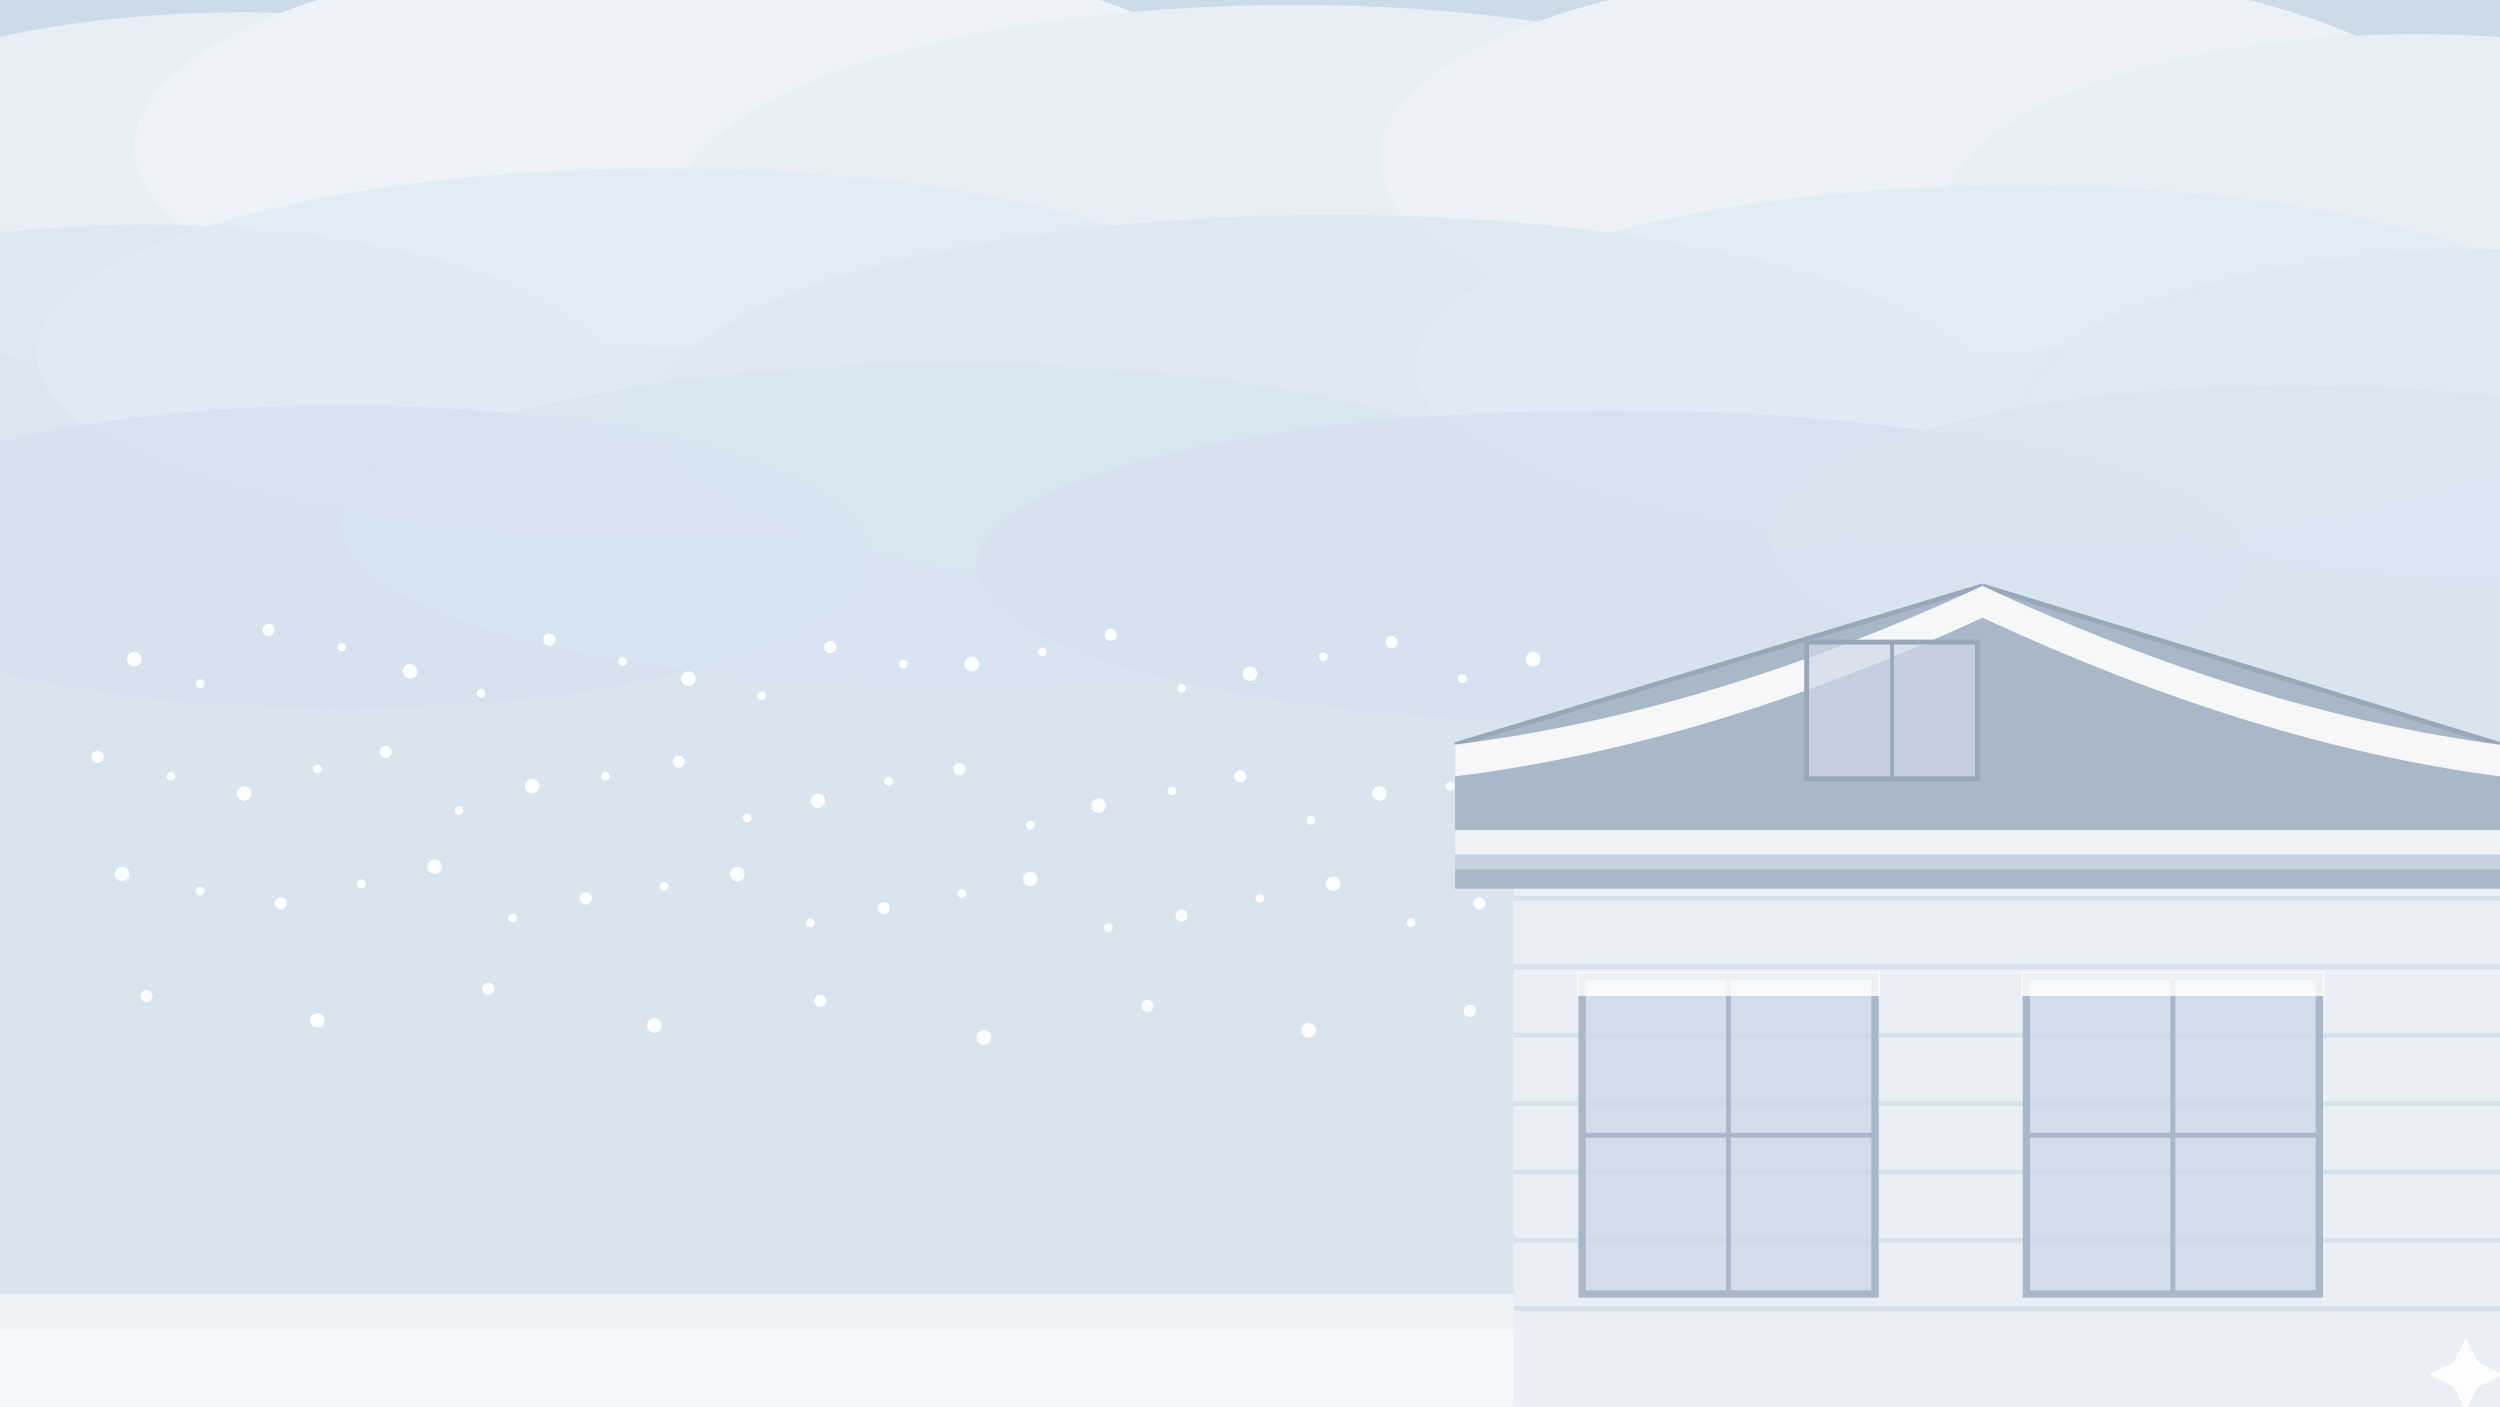
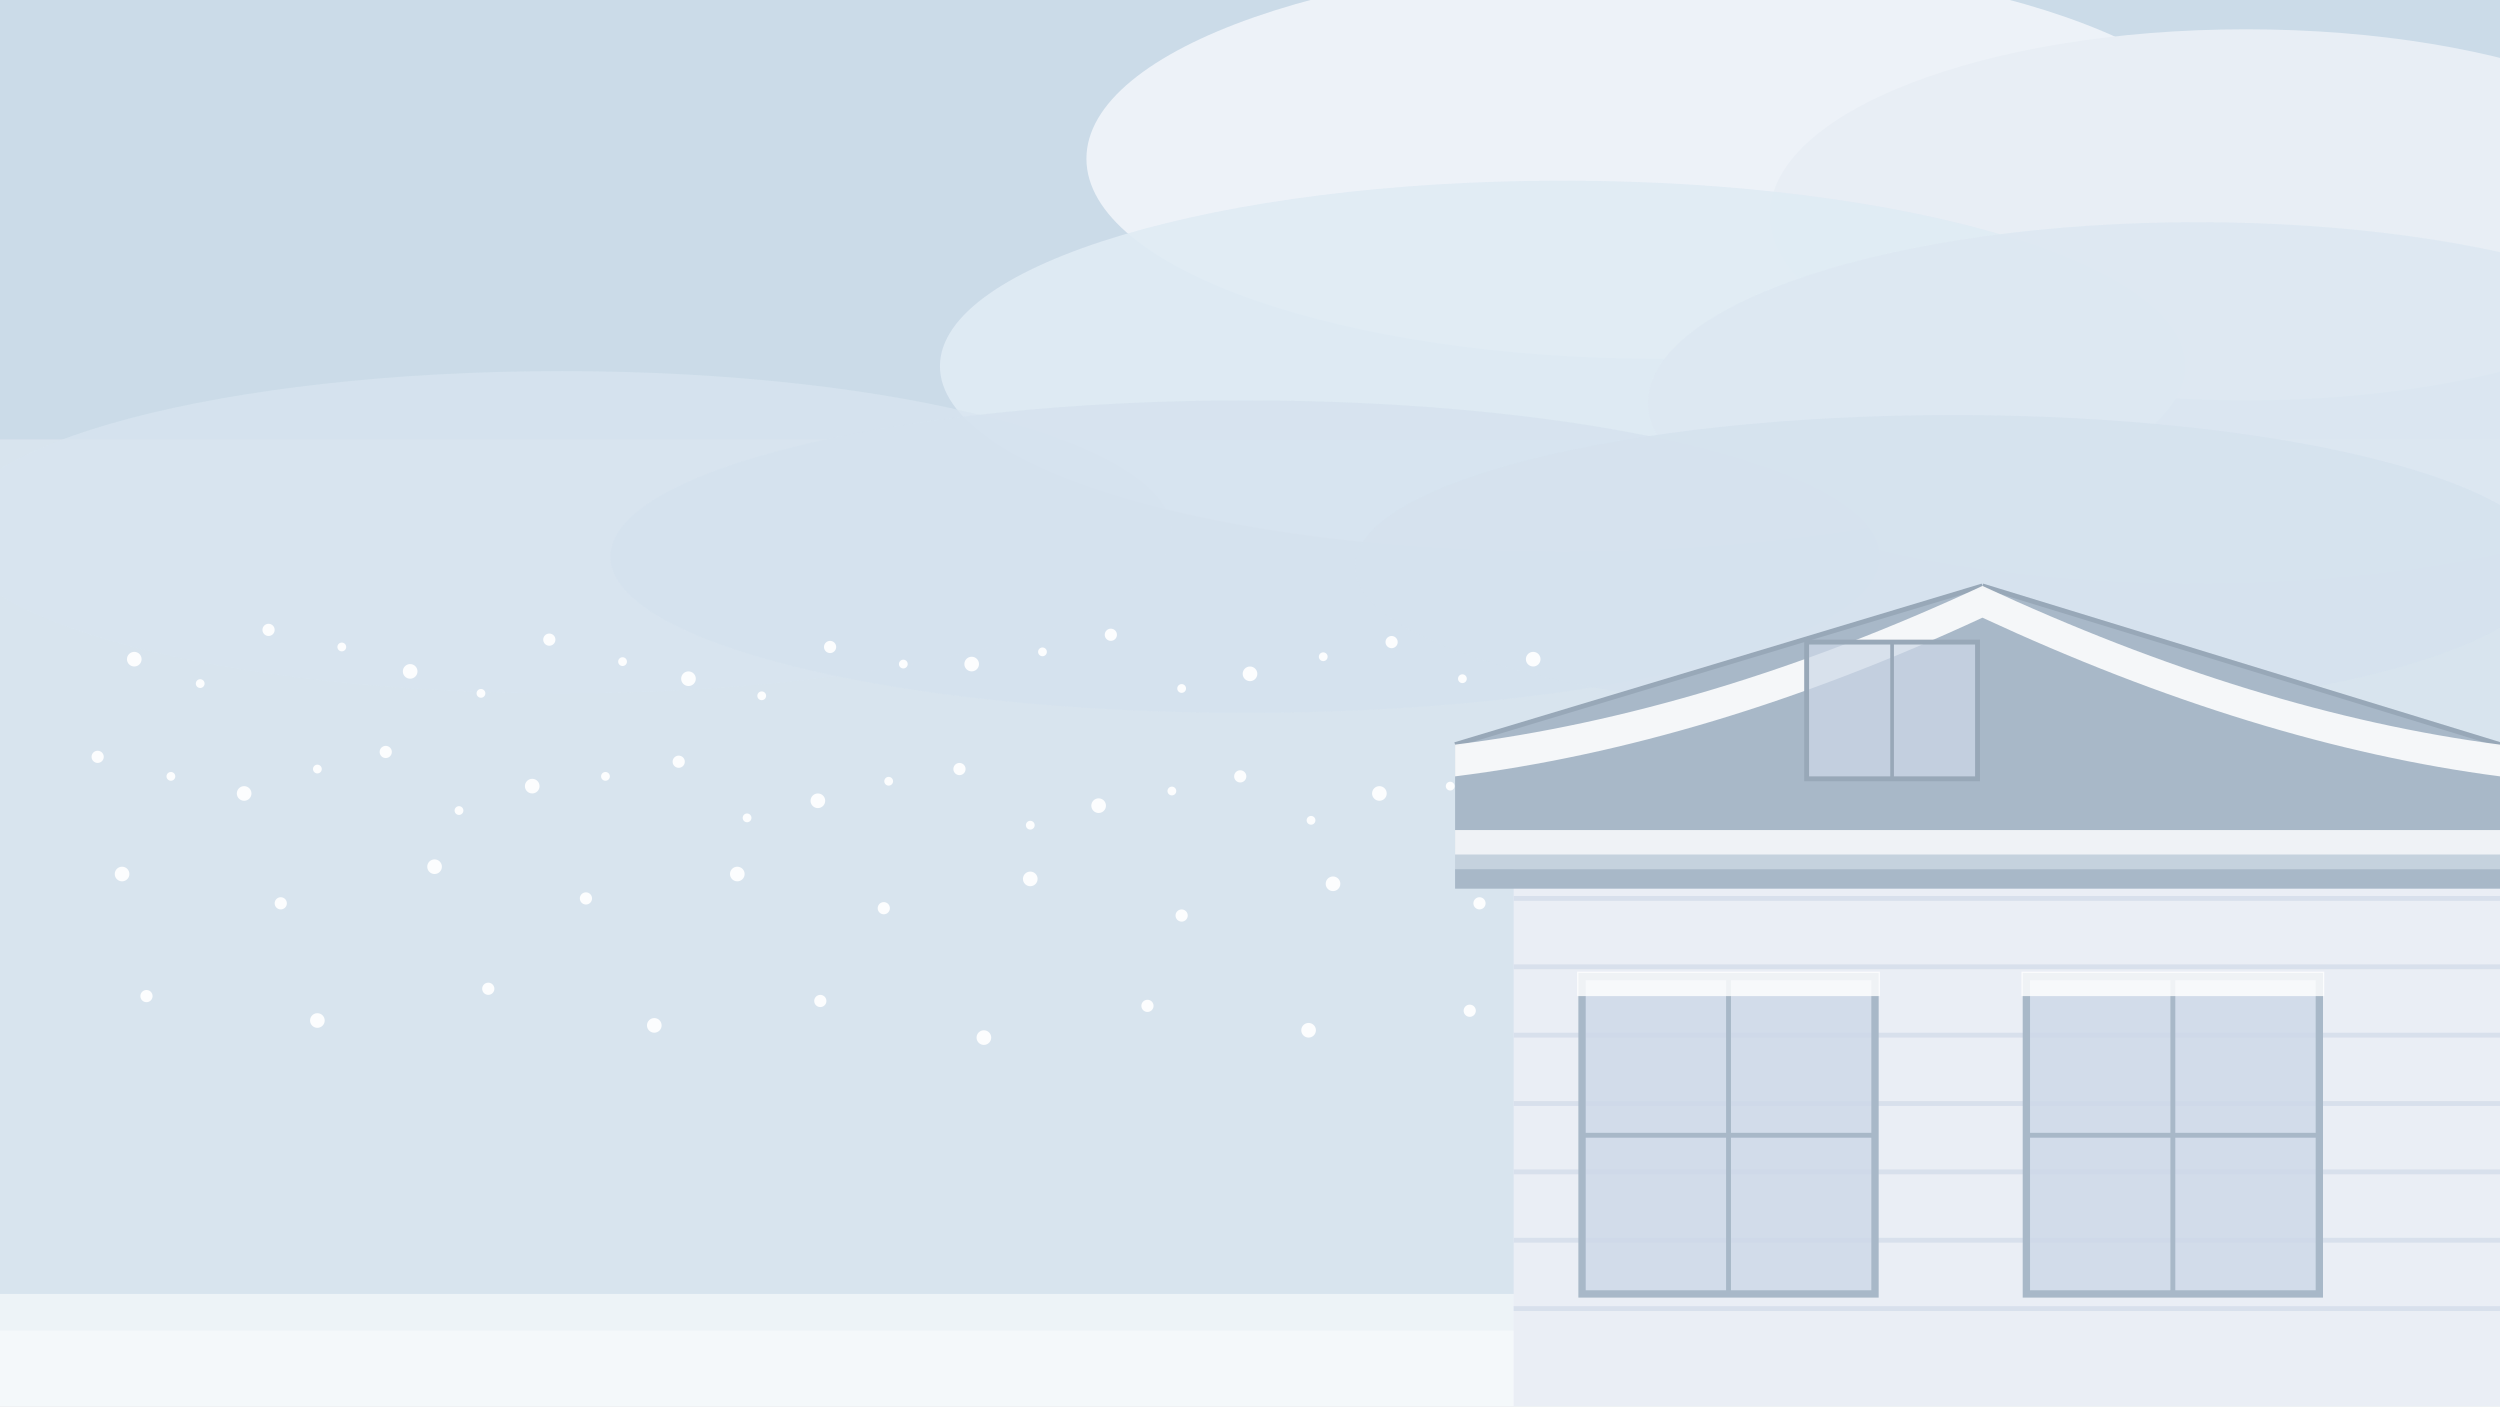
<svg xmlns="http://www.w3.org/2000/svg" viewBox="0 0 1024 576" width="1024" height="576">
  <rect width="1024" height="576" fill="#d8e4ee" />
  <rect width="1024" height="180" fill="#c5d5e5" opacity="0.65" />
-   <ellipse cx="100" cy="80" rx="200" ry="75" fill="#e8eef5" />
-   <ellipse cx="290" cy="60" rx="235" ry="82" fill="#edf2f8" />
-   <ellipse cx="530" cy="88" rx="255" ry="86" fill="#e8eef5" />
-   <ellipse cx="790" cy="65" rx="225" ry="80" fill="#ecf1f7" />
-   <ellipse cx="990" cy="90" rx="195" ry="76" fill="#e8eef5" />
-   <ellipse cx="60" cy="160" rx="195" ry="68" fill="#dde8f2" opacity="0.9" />
-   <ellipse cx="270" cy="145" rx="255" ry="76" fill="#e0ebf4" opacity="0.92" />
-   <ellipse cx="545" cy="168" rx="275" ry="80" fill="#dde8f2" opacity="0.9" />
-   <ellipse cx="825" cy="150" rx="245" ry="74" fill="#e0ebf4" opacity="0.92" />
-   <ellipse cx="1024" cy="170" rx="195" ry="68" fill="#dde8f2" opacity="0.88" />
-   <ellipse cx="140" cy="228" rx="215" ry="62" fill="#d5e2ee" opacity="0.86" />
-   <ellipse cx="390" cy="215" rx="250" ry="66" fill="#d8e5f0" opacity="0.86" />
-   <ellipse cx="660" cy="232" rx="260" ry="64" fill="#d5e2ee" opacity="0.86" />
-   <ellipse cx="940" cy="220" rx="215" ry="62" fill="#d8e5f0" opacity="0.84" />
+   <ellipse cx="680" cy="65" rx="235" ry="82" fill="#edf2f8" />
+   <ellipse cx="920" cy="88" rx="195" ry="76" fill="#e8eef5" />
+   <ellipse cx="640" cy="150" rx="255" ry="76" fill="#e0ebf4" opacity="0.92" />
+   <ellipse cx="900" cy="165" rx="225" ry="74" fill="#dde8f2" opacity="0.9" />
+   <ellipse cx="230" cy="218" rx="250" ry="66" fill="#d8e5f0" opacity="0.72" />
+   <ellipse cx="510" cy="228" rx="260" ry="64" fill="#d5e2ee" opacity="0.78" />
+   <ellipse cx="800" cy="232" rx="245" ry="62" fill="#d5e2ee" opacity="0.86" />
  <g fill="white" opacity="0.92">
    <circle cx="55" cy="270" r="3" />
    <circle cx="110" cy="258" r="2.5" />
    <circle cx="168" cy="275" r="3" />
    <circle cx="225" cy="262" r="2.5" />
    <circle cx="282" cy="278" r="3" />
    <circle cx="340" cy="265" r="2.5" />
    <circle cx="398" cy="272" r="3" />
    <circle cx="455" cy="260" r="2.5" />
    <circle cx="512" cy="276" r="3" />
    <circle cx="570" cy="263" r="2.5" />
    <circle cx="628" cy="270" r="3" />
    <circle cx="82" cy="280" r="1.8" />
    <circle cx="140" cy="265" r="1.8" />
    <circle cx="197" cy="284" r="1.8" />
    <circle cx="255" cy="271" r="1.8" />
    <circle cx="312" cy="285" r="1.8" />
    <circle cx="370" cy="272" r="1.8" />
    <circle cx="427" cy="267" r="1.8" />
    <circle cx="484" cy="282" r="1.8" />
    <circle cx="542" cy="269" r="1.8" />
    <circle cx="599" cy="278" r="1.8" />
    <circle cx="40" cy="310" r="2.5" />
    <circle cx="100" cy="325" r="3" />
    <circle cx="158" cy="308" r="2.5" />
    <circle cx="218" cy="322" r="3" />
    <circle cx="278" cy="312" r="2.5" />
    <circle cx="335" cy="328" r="3" />
    <circle cx="393" cy="315" r="2.5" />
    <circle cx="450" cy="330" r="3" />
    <circle cx="508" cy="318" r="2.5" />
    <circle cx="565" cy="325" r="3" />
    <circle cx="622" cy="312" r="2.5" />
    <circle cx="70" cy="318" r="1.8" />
    <circle cx="130" cy="315" r="1.8" />
    <circle cx="188" cy="332" r="1.8" />
    <circle cx="248" cy="318" r="1.8" />
    <circle cx="306" cy="335" r="1.8" />
    <circle cx="364" cy="320" r="1.8" />
    <circle cx="422" cy="338" r="1.8" />
    <circle cx="480" cy="324" r="1.8" />
    <circle cx="537" cy="336" r="1.8" />
    <circle cx="594" cy="322" r="1.8" />
    <circle cx="50" cy="358" r="3" />
    <circle cx="115" cy="370" r="2.5" />
    <circle cx="178" cy="355" r="3" />
    <circle cx="240" cy="368" r="2.5" />
    <circle cx="302" cy="358" r="3" />
    <circle cx="362" cy="372" r="2.5" />
    <circle cx="422" cy="360" r="3" />
    <circle cx="484" cy="375" r="2.5" />
    <circle cx="546" cy="362" r="3" />
    <circle cx="606" cy="370" r="2.5" />
-     <circle cx="82" cy="365" r="1.8" />
-     <circle cx="148" cy="362" r="1.8" />
-     <circle cx="210" cy="376" r="1.8" />
-     <circle cx="272" cy="363" r="1.8" />
-     <circle cx="332" cy="378" r="1.8" />
-     <circle cx="394" cy="366" r="1.8" />
-     <circle cx="454" cy="380" r="1.8" />
-     <circle cx="516" cy="368" r="1.8" />
-     <circle cx="578" cy="378" r="1.8" />
    <circle cx="60" cy="408" r="2.5" />
    <circle cx="130" cy="418" r="3" />
    <circle cx="200" cy="405" r="2.5" />
    <circle cx="268" cy="420" r="3" />
    <circle cx="336" cy="410" r="2.5" />
    <circle cx="403" cy="425" r="3" />
    <circle cx="470" cy="412" r="2.5" />
    <circle cx="536" cy="422" r="3" />
    <circle cx="602" cy="414" r="2.5" />
  </g>
  <rect x="0" y="530" width="1024" height="46" fill="white" opacity="0.55" />
  <rect x="0" y="545" width="1024" height="31" fill="white" opacity="0.4" />
  <rect x="620" y="340" width="404" height="236" fill="#eaeef5" />
  <line x1="620" y1="368" x2="1024" y2="368" stroke="#d8e0ec" stroke-width="2" />
  <line x1="620" y1="396" x2="1024" y2="396" stroke="#d8e0ec" stroke-width="2" />
  <line x1="620" y1="424" x2="1024" y2="424" stroke="#d8e0ec" stroke-width="2" />
  <line x1="620" y1="452" x2="1024" y2="452" stroke="#d8e0ec" stroke-width="2" />
  <line x1="620" y1="480" x2="1024" y2="480" stroke="#d8e0ec" stroke-width="2" />
  <line x1="620" y1="508" x2="1024" y2="508" stroke="#d8e0ec" stroke-width="2" />
  <line x1="620" y1="536" x2="1024" y2="536" stroke="#d8e0ec" stroke-width="2" />
  <polygon points="596,348 1024,348 1024,305 812,240 596,305" fill="#a8b8c8" />
  <line x1="596" y1="305" x2="812" y2="240" stroke="#98a8b8" stroke-width="2" />
  <line x1="812" y1="240" x2="1024" y2="305" stroke="#98a8b8" stroke-width="2" />
  <path d="M596,305 Q700,292 812,240 Q924,292 1024,305 L1024,318 Q924,305 812,253 Q700,305 596,318 Z" fill="white" opacity="0.88" />
  <rect x="596" y="340" width="428" height="16" fill="#c5d2de" />
  <rect x="596" y="356" width="428" height="8" fill="#a8b8c8" />
  <rect x="596" y="340" width="428" height="10" fill="white" opacity="0.72" />
  <rect x="648" y="400" width="120" height="130" fill="#cdd8e8" opacity="0.82" />
  <rect x="648" y="400" width="120" height="130" fill="none" stroke="#a8b8c8" stroke-width="3" />
  <line x1="708" y1="400" x2="708" y2="530" stroke="#a8b8c8" stroke-width="2" />
  <line x1="648" y1="465" x2="768" y2="465" stroke="#a8b8c8" stroke-width="2" />
  <rect x="646" y="398" width="124" height="10" fill="white" opacity="0.82" />
  <rect x="830" y="400" width="120" height="130" fill="#cdd8e8" opacity="0.82" />
  <rect x="830" y="400" width="120" height="130" fill="none" stroke="#a8b8c8" stroke-width="3" />
  <line x1="890" y1="400" x2="890" y2="530" stroke="#a8b8c8" stroke-width="2" />
  <line x1="830" y1="465" x2="950" y2="465" stroke="#a8b8c8" stroke-width="2" />
  <rect x="828" y="398" width="124" height="10" fill="white" opacity="0.82" />
  <rect x="740" y="263" width="70" height="56" fill="#cdd8e8" opacity="0.72" />
  <rect x="740" y="263" width="70" height="56" fill="none" stroke="#98a8b8" stroke-width="2" />
  <line x1="775" y1="263" x2="775" y2="319" stroke="#98a8b8" stroke-width="1.5" />
-   <path d="M1005 558 l5-10 l5 10 l10 5 l-10 5 l-5 10 l-5-10 l-10-5 z" fill="white" opacity="0.9" />
</svg>
